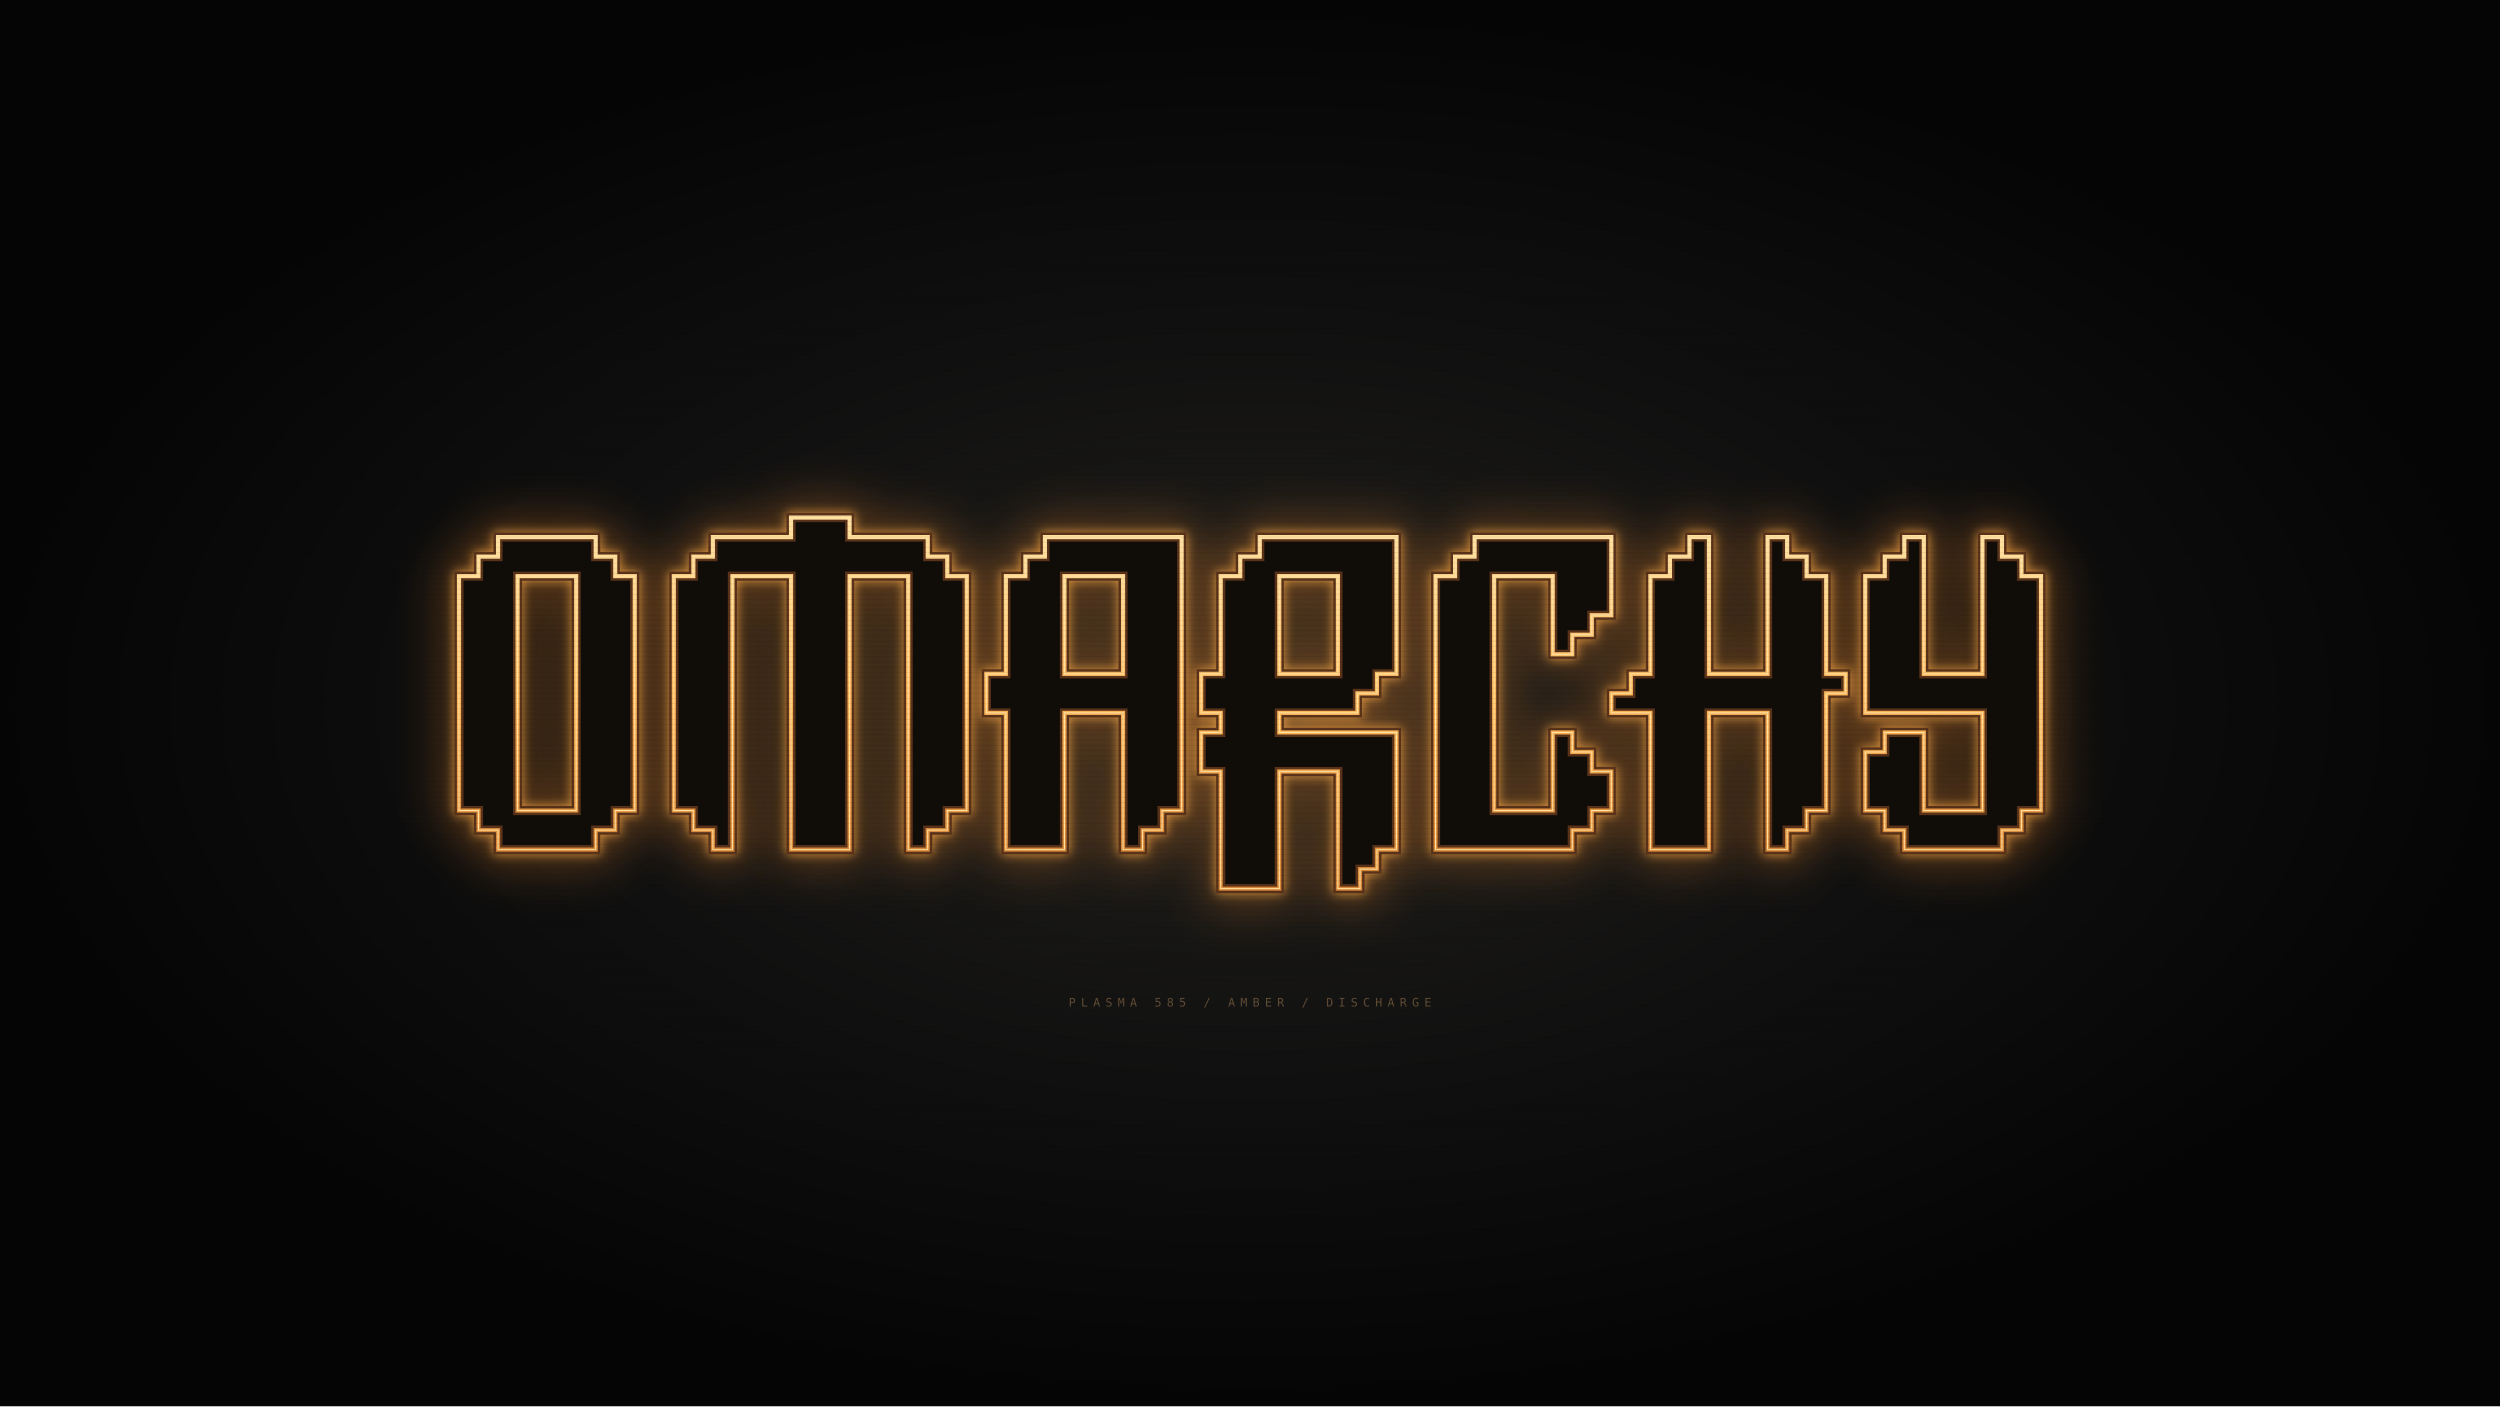
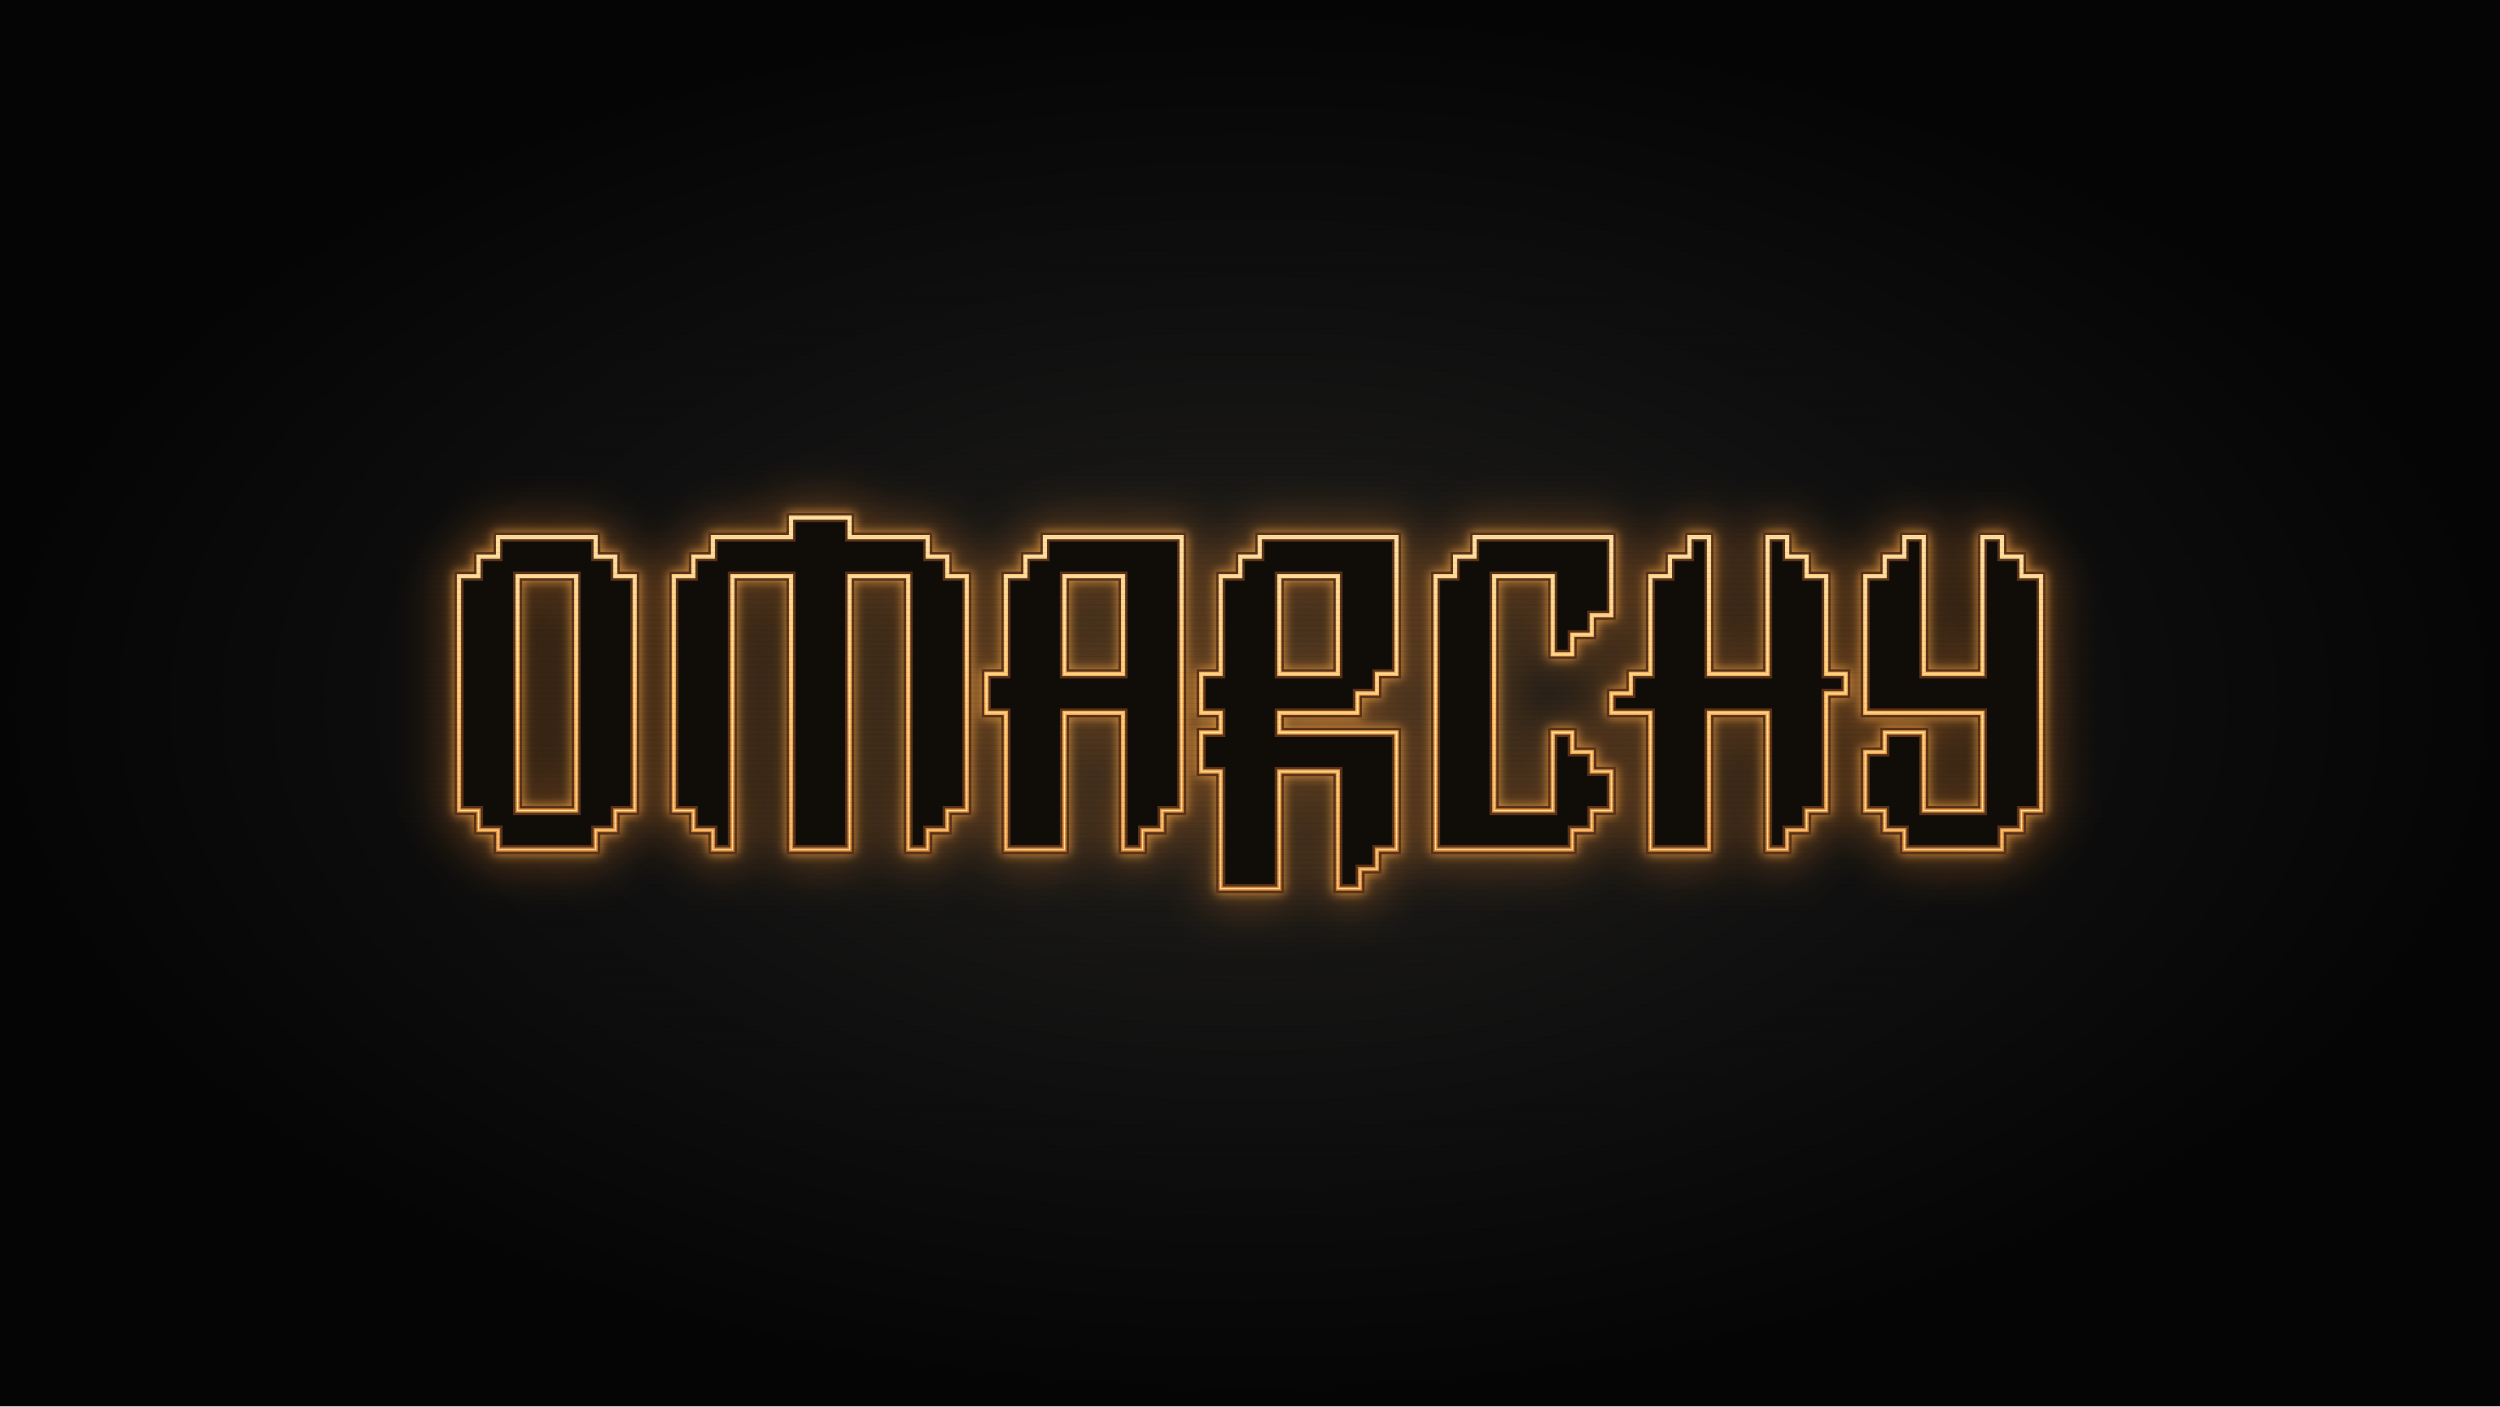
<svg xmlns="http://www.w3.org/2000/svg" width="3840" height="2160" viewBox="0 0 1920 1080">
  <defs>
    <g id="logo">
-       <path d="m720 120h-15v15h-14.998v14.999l-60.002.001v15.002l90-.002v.002h.002l-.002 89.998h-15v15h-13v15h-17v-89.998h-45v90l-45-.002v-89.998h-14.998v-30h14.998v-15.002h-14.998v-30.001h14.998v-75h15v-14.997h15v-15.002h105.002zm-90-.001h45v-74.997h-45z" fill-rule="evenodd" />
-       <path d="m105 30.002h15v14.997h15v180.001h-15v15h-15v15.002h-75v-15.002h-15v-15h-15v-180.001h15v-14.997h15v-15.002h75zm-60 194.998h45v-179.998h-45z" fill-rule="evenodd" />
+       <path clip-rule="evenodd" d="m720 120h-15v15h-14.998v14.999l-60.002.001v15.002l90-.002v.002h.002l-.002 89.998h-15v15h-13v15h-17v-89.998h-45v90l-45-.002v-89.998h-14.998v-30h14.998v-15.002h-14.998v-30.001h14.998v-75h15v-14.997h15v-15.002h105.002zm-90-.001h45v-74.997h-45z" fill-rule="evenodd" />
+       <path clip-rule="evenodd" d="m105 30.002h15v14.997h15v180.001h-15v15h-15v15.002h-75v-15.002h-15v-15h-15v-180.001h15v-14.997h15v-15.002h75zm-60 194.998h45v-179.998h-45z" fill-rule="evenodd" />
      <path d="m300 15h60v15h15v14.999h15v180.001h-15v15h-15v15h-15l-.004-209.998h-44.994v-.002h-.002v210.002h-45v-210h-44.998v179.997h-.002v30.003h-15v-15.002h-15v-15h-14.998v-180.001h14.998v-14.999h15v-15h60v-15h45z" fill-rule="evenodd" />
-       <path d="m555 225h-15v15h-15v15h-15v-105.001l-44.998.001v105.002h-45.002v-105.002h-15v-30.001h15v-75h15.002v-14.997h15v-15.002h105zm-89.998-105.001h44.998v-74.997h-44.998z" fill-rule="evenodd" />
+       <path clip-rule="evenodd" d="m555 225h-15v15h-15v15h-15v-105.001l-44.998.001v105.002h-45.002v-105.002h-15v-30.001h15v-75h15.002v-14.997h15v-15.002h105zm-89.998-105.001h44.998v-74.997h-44.998z" fill-rule="evenodd" />
      <path d="m885 75h-15v15h-15v15h-15v-59.998h-45v179.998h45v-59.998h15v14.997h15v15.001h15v30h-15v15h-15v15.002l-105-.002v-210.001h14.998v-14.997h15.002v-15.002h105z" fill-rule="evenodd" />
      <path d="m960 119.999h45v-104.999h15v15h15v14.999h15v75.001h15v15h-15v90h-15v15h-15v15h-15v-105h-45v105.002l-45-.002v-105h-30v-15h15v-15.001h15v-75h15v-14.997h15v-15.002h15z" fill-rule="evenodd" />
      <path d="m1125 119.999h45v-104.999h15v15h15v15h15v180h-15v15h-15v15.002l-75-.002v-15h-15v-15h-15v-45.001h15v-14.997-.002h30v60h45v-75h-90v-105.001h15v-14.997h15v-15.002h15z" fill-rule="evenodd" />
    </g>
    <clipPath id="letters">
-       <path d="m720 120h-15v15h-14.998v14.999l-60.002.001v15.002l90-.002v.002h.002l-.002 89.998h-15v15h-13v15h-17v-89.998h-45v90l-45-.002v-89.998h-14.998v-30h14.998v-15.002h-14.998v-30.001h14.998v-75h15v-14.997h15v-15.002h105.002zm-90-.001h45v-74.997h-45z" fill-rule="evenodd" />
-       <path d="m105 30.002h15v14.997h15v180.001h-15v15h-15v15.002h-75v-15.002h-15v-15h-15v-180.001h15v-14.997h15v-15.002h75zm-60 194.998h45v-179.998h-45z" fill-rule="evenodd" />
+       <path clip-rule="evenodd" d="m720 120h-15v15h-14.998v14.999l-60.002.001v15.002l90-.002v.002h.002l-.002 89.998h-15v15h-13v15h-17v-89.998h-45v90l-45-.002v-89.998h-14.998v-30h14.998v-15.002h-14.998v-30.001h14.998v-75h15v-14.997h15v-15.002h105.002zm-90-.001h45v-74.997h-45z" fill-rule="evenodd" />
+       <path clip-rule="evenodd" d="m105 30.002h15v14.997h15v180.001h-15v15h-15v15.002h-75v-15.002h-15v-15h-15v-180.001h15v-14.997h15v-15.002h75zm-60 194.998h45v-179.998h-45z" fill-rule="evenodd" />
      <path d="m300 15h60v15h15v14.999h15v180.001h-15v15h-15v15h-15l-.004-209.998h-44.994v-.002h-.002v210.002h-45v-210h-44.998v179.997h-.002v30.003h-15v-15.002h-15v-15h-14.998v-180.001h14.998v-14.999h15v-15h60v-15h45z" fill-rule="evenodd" />
-       <path d="m555 225h-15v15h-15v15h-15v-105.001l-44.998.001v105.002h-45.002v-105.002h-15v-30.001h15v-75h15.002v-14.997h15v-15.002h105zm-89.998-105.001h44.998v-74.997h-44.998z" fill-rule="evenodd" />
+       <path clip-rule="evenodd" d="m555 225h-15v15h-15v15h-15v-105.001l-44.998.001v105.002h-45.002v-105.002h-15v-30.001h15v-75h15.002v-14.997h15v-15.002h105zm-89.998-105.001h44.998v-74.997h-44.998z" fill-rule="evenodd" />
      <path d="m885 75h-15v15h-15v15h-15v-59.998h-45v179.998h45v-59.998h15v14.997h15v15.001h15v30h-15v15h-15v15.002l-105-.002v-210.001h14.998v-14.997h15.002v-15.002h105z" fill-rule="evenodd" />
      <path d="m960 119.999h45v-104.999h15v15h15v14.999h15v75.001h15v15h-15v90h-15v15h-15v15h-15v-105h-45v105.002l-45-.002v-105h-30v-15h15v-15.001h15v-75h15v-14.997h15v-15.002h15z" fill-rule="evenodd" />
      <path d="m1125 119.999h45v-104.999h15v15h15v15h15v180h-15v15h-15v15.002l-75-.002v-15h-15v-15h-15v-45.001h15v-14.997-.002h30v60h45v-75h-90v-105.001h15v-14.997h15v-15.002h15z" fill-rule="evenodd" />
    </clipPath>
    <radialGradient id="ground">
      <stop stop-color="#22201c" />
      <stop offset=".55" stop-color="#101010" />
      <stop offset="1" stop-color="#050505" />
    </radialGradient>
    <filter id="wide" x="-20%" y="-80%" width="140%" height="260%">
      <feGaussianBlur stdDeviation="18" />
    </filter>
    <filter id="near" x="-10%" y="-40%" width="120%" height="180%">
      <feGaussianBlur stdDeviation="4" />
    </filter>
    <linearGradient id="tube" x2="0" y2="1">
      <stop stop-color="#ffe0a0" />
      <stop offset=".5" stop-color="#ffb85a" />
      <stop offset="1" stop-color="#d88736" />
    </linearGradient>
    <pattern id="scan" width="4" height="4" patternUnits="userSpaceOnUse">
      <path d="M0 0H4" stroke="#000" opacity=".09" />
    </pattern>
  </defs>
  <rect width="1920" height="1080" fill="url(#ground)" />
  <g transform="translate(352.5 397.5)">
    <use href="#logo" fill="none" stroke="#f68a29" stroke-width="16" opacity=".5" filter="url(#wide)" />
    <use href="#logo" fill="none" stroke="#ffad46" stroke-width="7" opacity=".85" filter="url(#near)" />
    <use href="#logo" fill="#100d09" stroke="#593219" stroke-width="7" />
    <use href="#logo" fill="none" stroke="url(#tube)" stroke-width="3.2" />
    <use href="#logo" fill="none" stroke="#ffe1a2" stroke-width=".85" />
  </g>
-   <text x="960" y="773" text-anchor="middle" font-family="monospace" font-size="9" letter-spacing="4" fill="#91704a" opacity=".6">PLASMA 585 / AMBER / DISCHARGE</text>
  <rect width="1920" height="1080" fill="url(#scan)" />
</svg>
